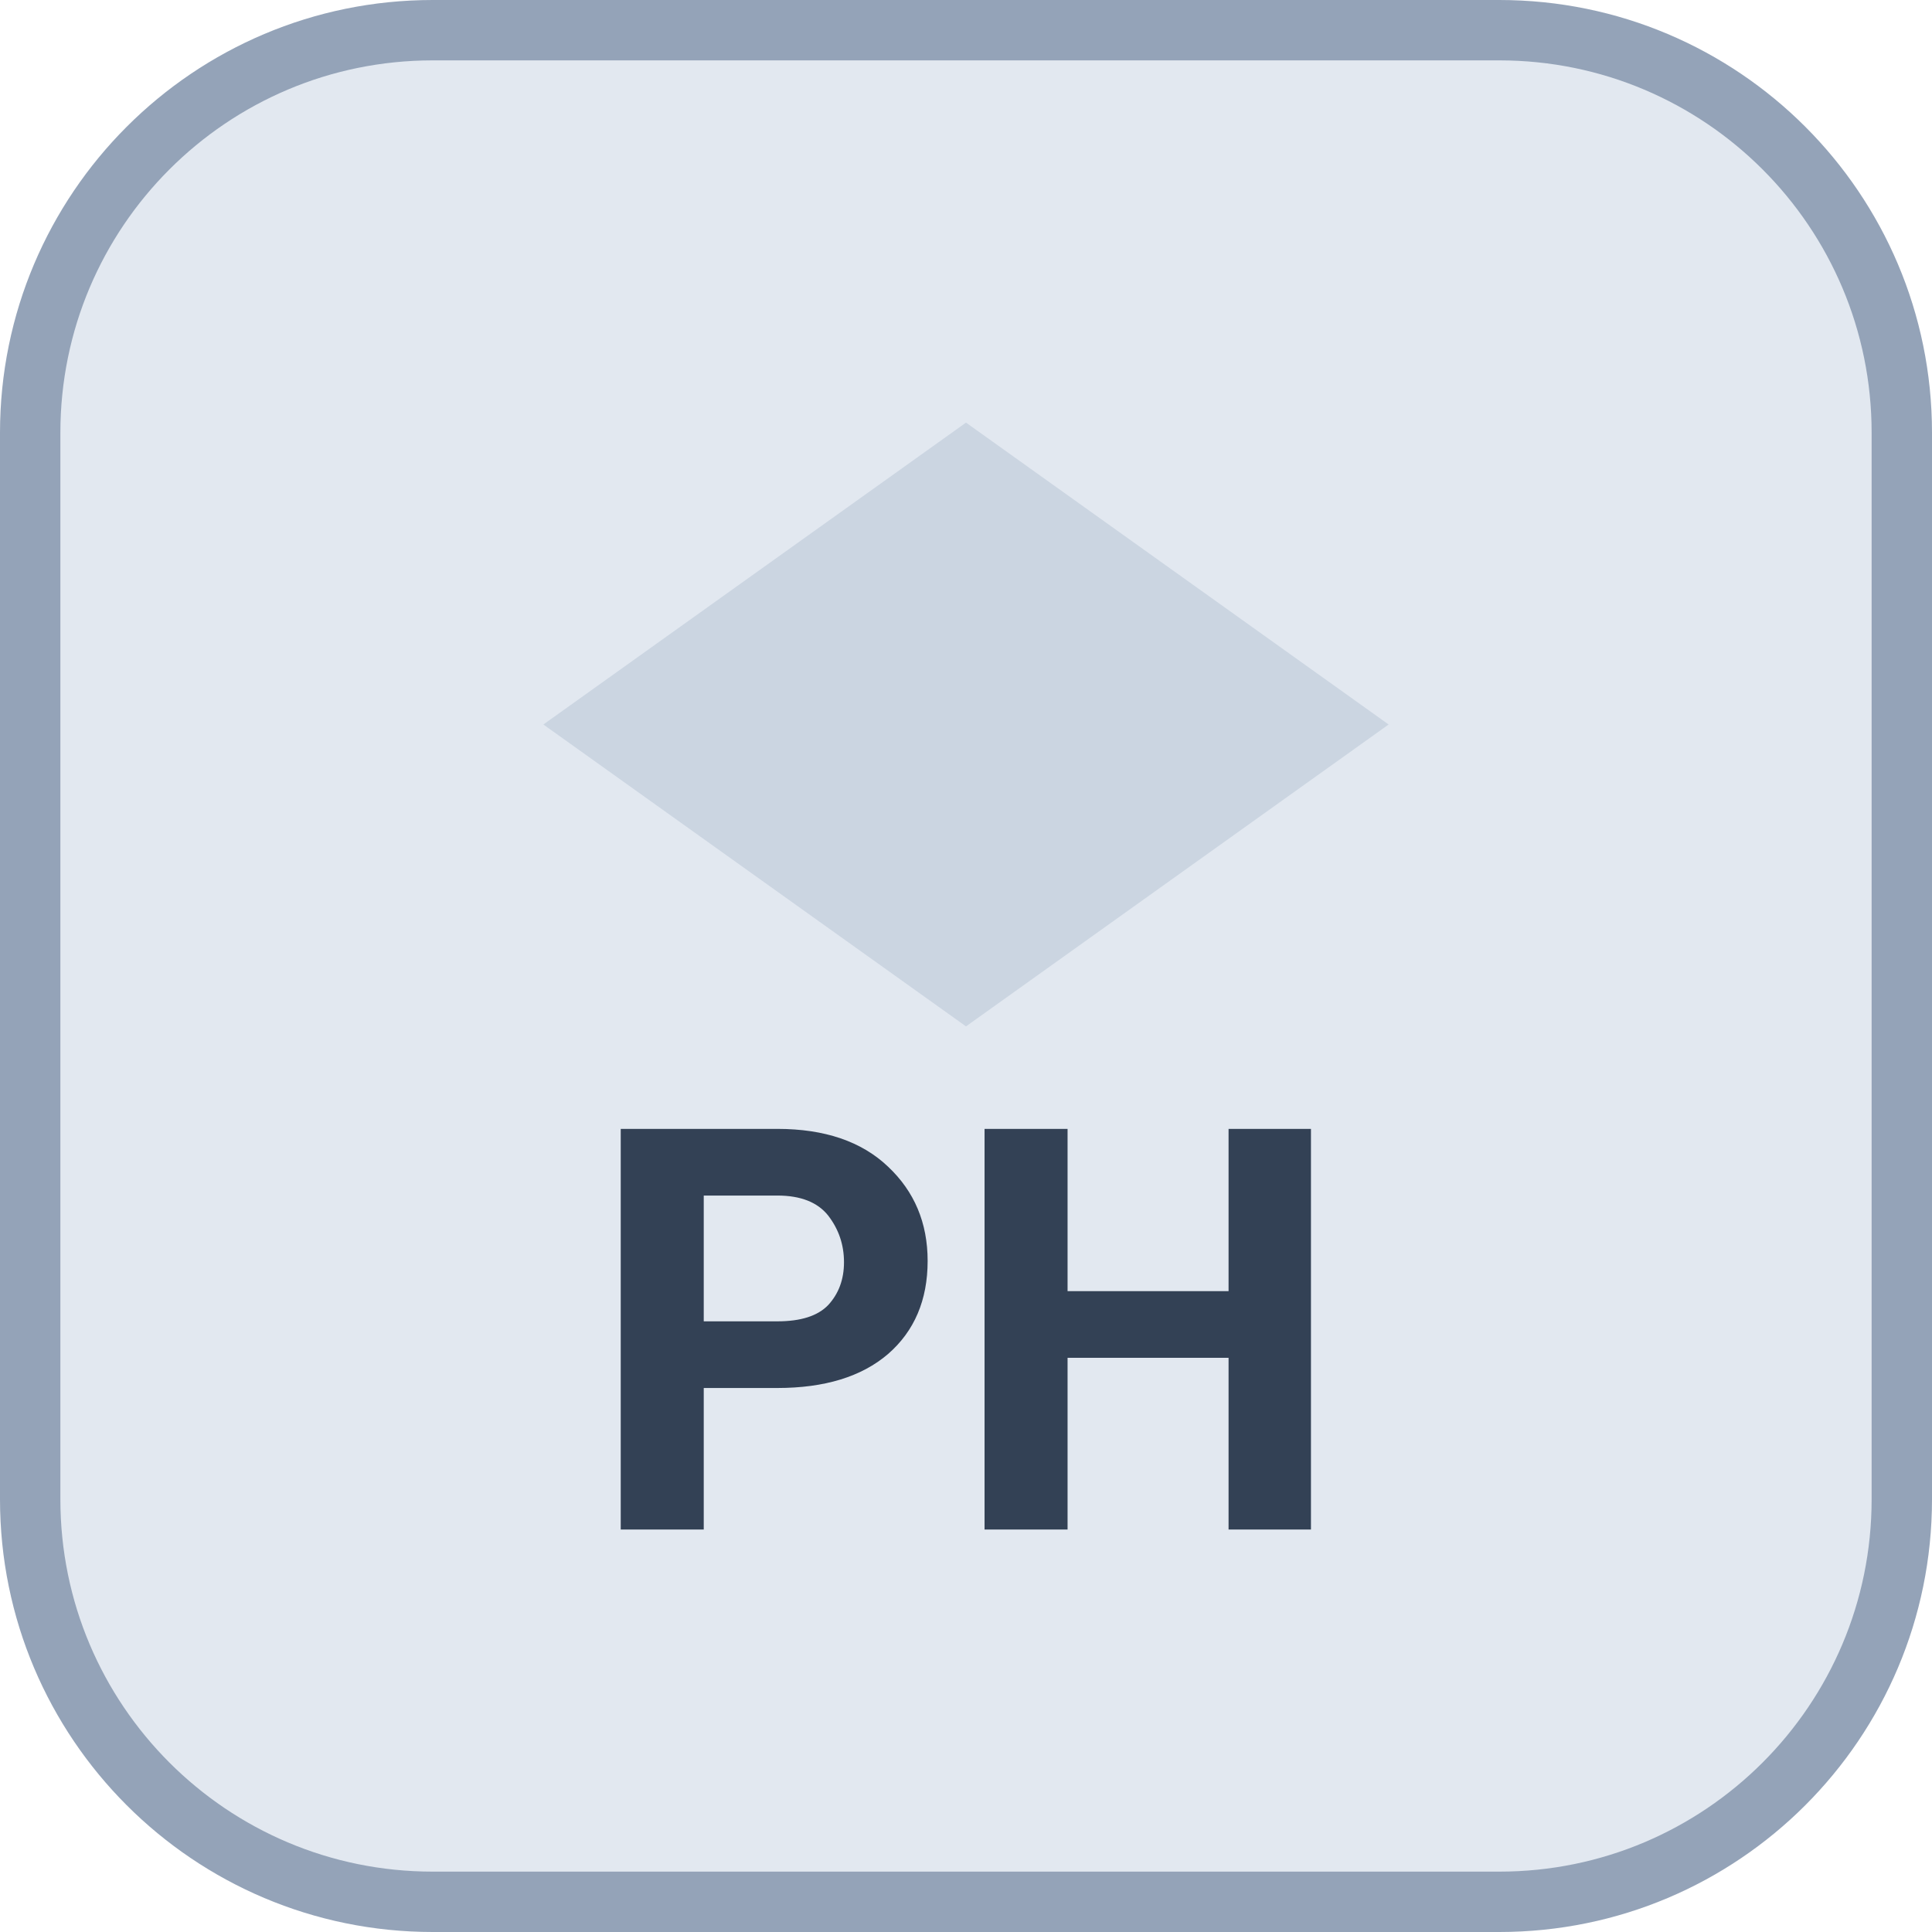
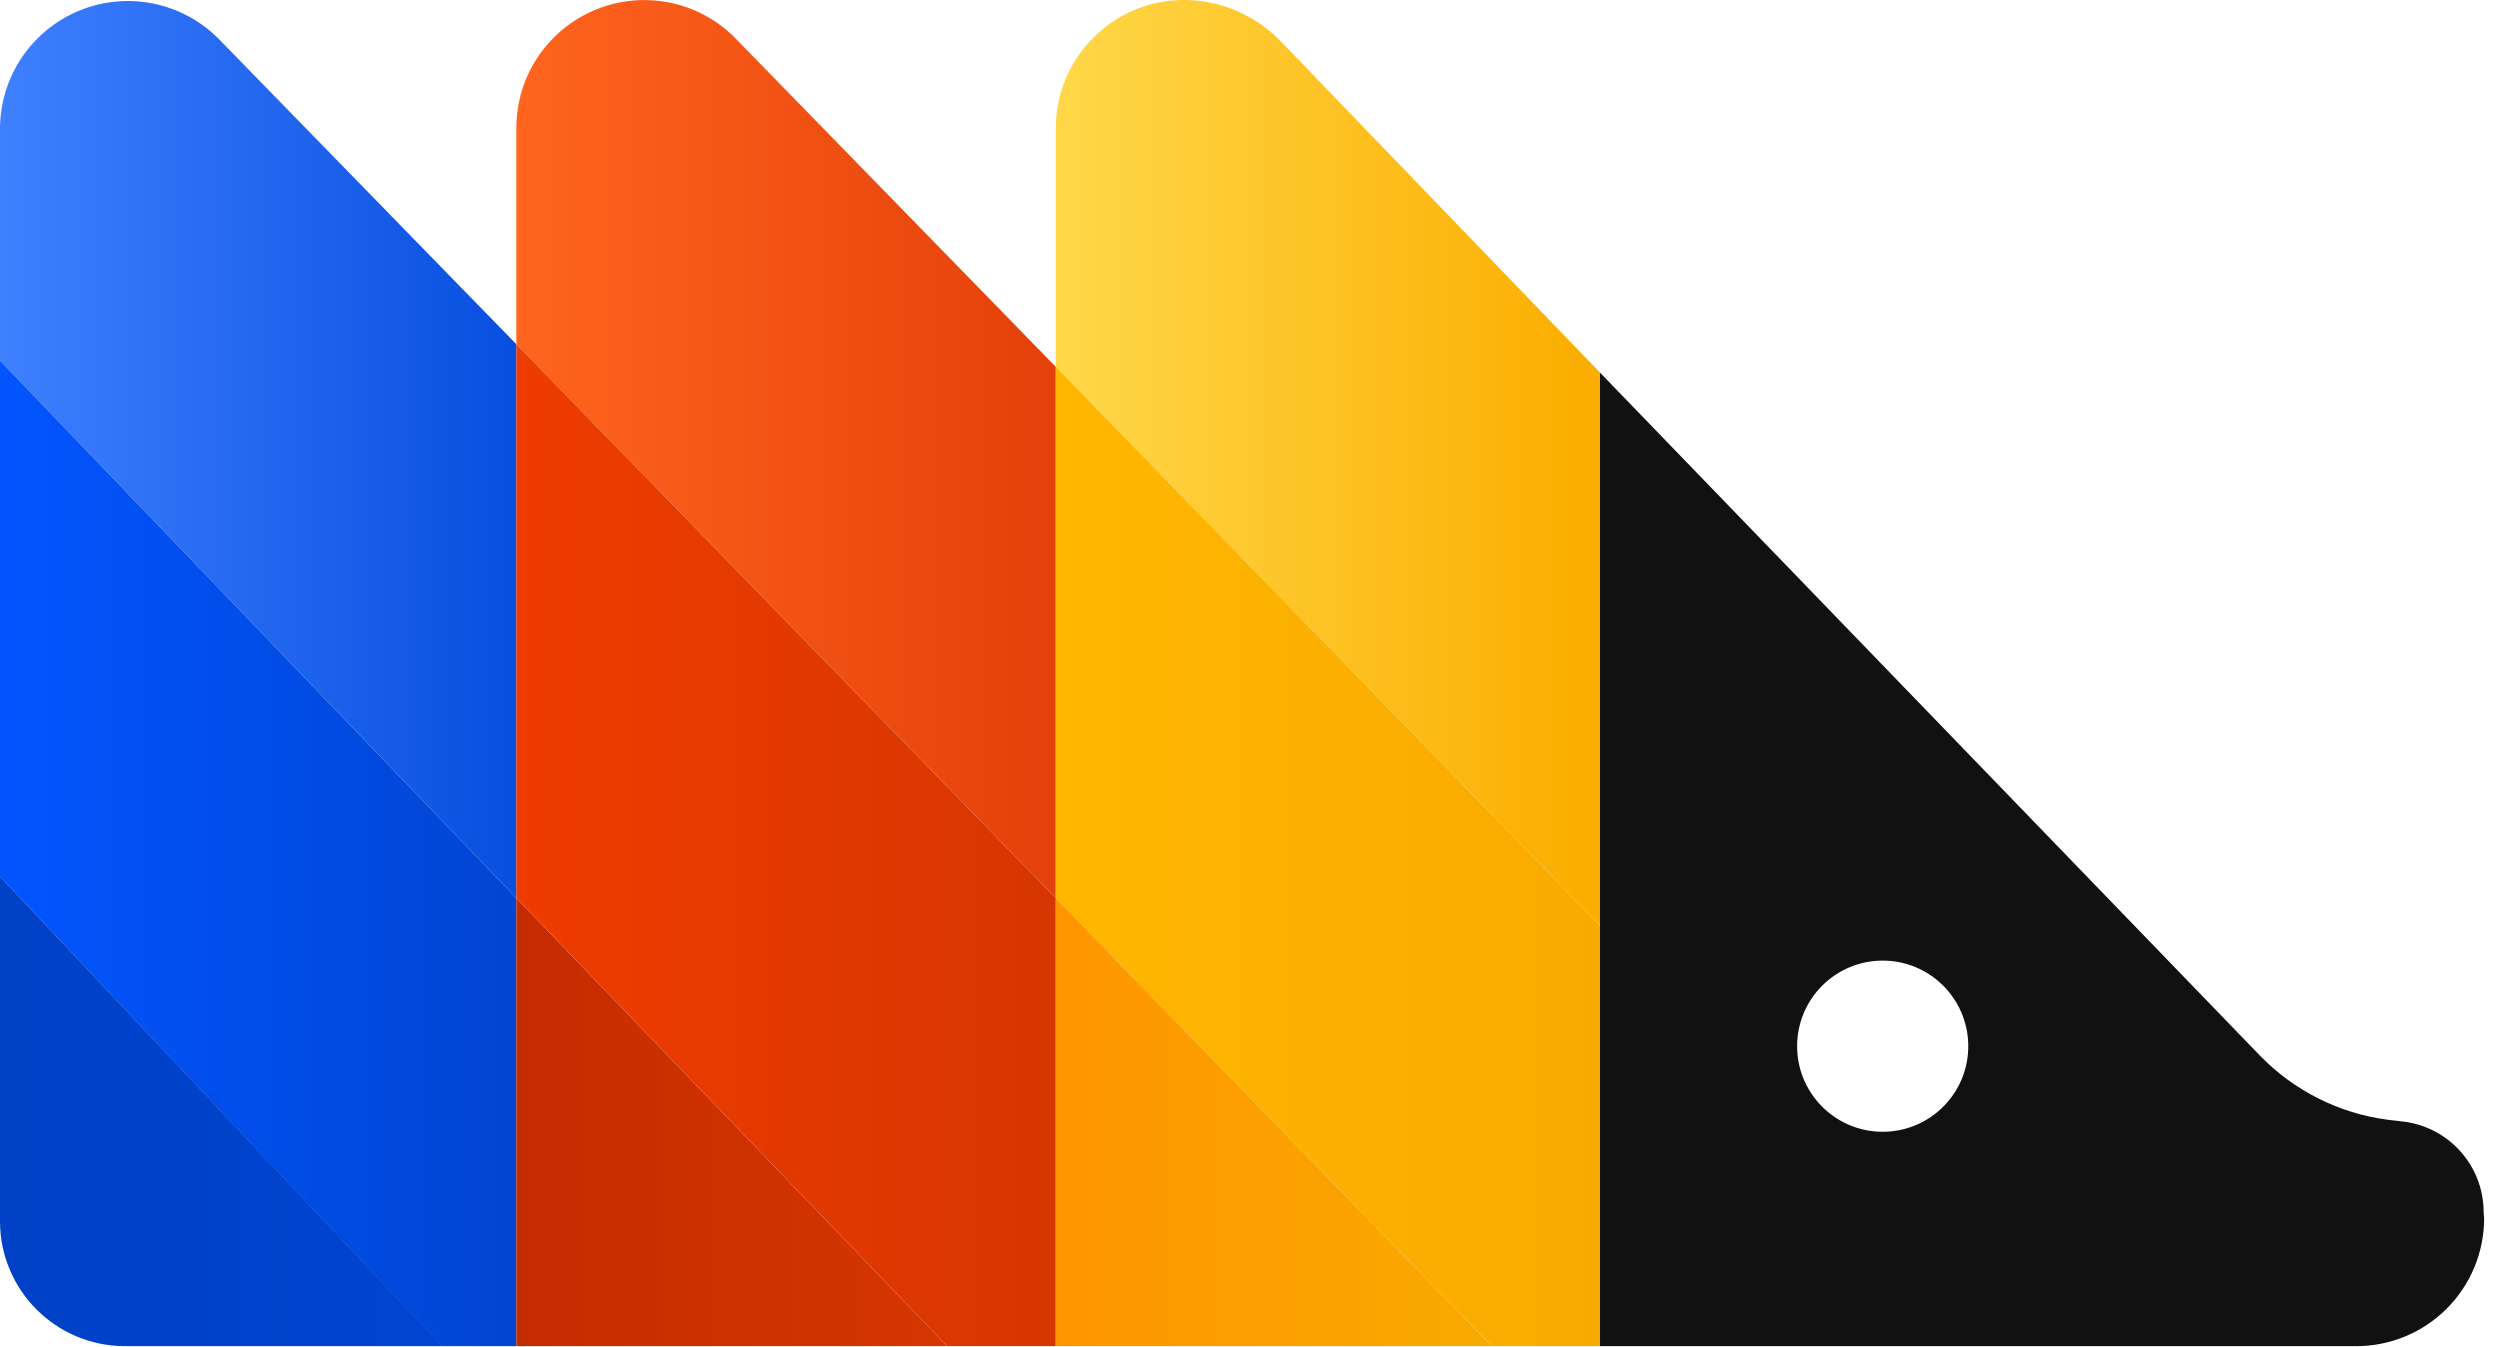
- <svg xmlns="http://www.w3.org/2000/svg" viewBox="0 0 48 48" width="48" height="48" role="img" aria-label="posthog placeholder logo">
-   <rect x="0.75" y="0.75" width="46.5" height="46.5" rx="10" fill="#E2E8F0" stroke="#94A3B8" stroke-width="1.5" />
-   <path d="M24 10.5 L34.5 18 L24 25.5 L13.5 18 Z" fill="#CBD5E1" />
-   <text x="24" y="38" text-anchor="middle" font-family="ui-sans-serif, system-ui, -apple-system, 'Segoe UI', Roboto, Helvetica, Arial, sans-serif" font-size="14" font-weight="700" fill="#334155">PH</text>
+ <svg xmlns="http://www.w3.org/2000/svg" viewBox="0 0 52 28" width="52" height="28">
+   <path fill="url(#logo-jump-p6)" d="M10.74 7.16 4.54.8A2.66 2.66 0 0 0 0 2.66V7.5l10.74 11.18z" />
+   <path fill="url(#logo-jump-p7)" d="M9.19 28h1.55v-9.32L0 7.5v10.73z" />
+   <path fill="url(#logo-jump-p8)" d="M0 25.41A2.6 2.6 0 0 0 2.58 28H9.2L0 18.23z" />
+   <path fill="url(#logo-jump-p3)" d="M10.74 2.66v4.5l11.22 11.52V7.63L15.3.8a2.66 2.66 0 0 0-4.56 1.86" />
+   <path fill="url(#logo-jump-p4)" d="M10.74 28h8.96l-8.96-9.32z" />
+   <path fill="url(#logo-jump-p5)" d="M10.74 7.16v11.52L19.7 28h2.26v-9.32z" />
+   <path fill="url(#logo-jump-p0)" d="M21.96 2.67v4.96l11.3 11.6h.02V7.75L26.63.85a2.8 2.8 0 0 0-2-.85 2.67 2.67 0 0 0-2.67 2.67" />
+   <path fill="url(#logo-jump-p1)" d="M21.96 7.63v11.05L31.03 28h2.25v-8.75z" />
+   <path fill="url(#logo-jump-p2)" d="M21.96 28h9.07l-9.07-9.32z" />
+   <path fill="#111" d="M51.66 25.22A1.9 1.9 0 0 0 50 23.33l-.34-.04c-1-.13-1.94-.6-2.65-1.33L33.28 7.75V28H49a2.66 2.66 0 0 0 2.67-2.67zM39.2 23.54h-.09a1.78 1.78 0 1 1 .1 0" />
+   <defs>
+     <linearGradient id="logo-jump-p0" x1="21.96" x2="33.28" y1="9.62" y2="9.62" gradientUnits="userSpaceOnUse">
+       <stop stop-color="#ffd849" />
+       <stop offset=".96" stop-color="#fbae01" />
+     </linearGradient>
+     <linearGradient id="logo-jump-p1" x1="21.96" x2="33.28" y1="17.81" y2="17.81" gradientUnits="userSpaceOnUse">
+       <stop stop-color="#ffb700" />
+       <stop offset="1" stop-color="#f9aa01" />
+     </linearGradient>
+     <linearGradient id="logo-jump-p2" x1="21.96" x2="31.03" y1="23.34" y2="23.34" gradientUnits="userSpaceOnUse">
+       <stop stop-color="#ff9500" />
+       <stop offset="1" stop-color="#f8aa00" />
+     </linearGradient>
+     <linearGradient id="logo-jump-p3" x1="10.74" x2="21.96" y1="9.34" y2="9.34" gradientUnits="userSpaceOnUse">
+       <stop stop-color="#ff651e" />
+       <stop offset="1" stop-color="#e4400a" />
+     </linearGradient>
+     <linearGradient id="logo-jump-p4" x1="10.74" x2="19.7" y1="23.34" y2="23.34" gradientUnits="userSpaceOnUse">
+       <stop stop-color="#c42c00" />
+       <stop offset="1" stop-color="#d63600" />
+     </linearGradient>
+     <linearGradient id="logo-jump-p5" x1="10.74" x2="21.96" y1="17.58" y2="17.58" gradientUnits="userSpaceOnUse">
+       <stop stop-color="#ef3c00" />
+       <stop offset="1" stop-color="#d63601" />
+     </linearGradient>
+     <linearGradient id="logo-jump-p6" x1="0" x2="10.74" y1="9.34" y2="9.34" gradientUnits="userSpaceOnUse">
+       <stop stop-color="#3f80ff" />
+       <stop offset="1" stop-color="#084fe0" />
+     </linearGradient>
+     <linearGradient id="logo-jump-p7" x1="0" x2="10.74" y1="17.75" y2="17.75" gradientUnits="userSpaceOnUse">
+       <stop stop-color="#0255ff" />
+       <stop offset="1" stop-color="#0145d2" />
+     </linearGradient>
+     <linearGradient id="logo-jump-p8" x1="0" x2="9.19" y1="23.11" y2="23.11" gradientUnits="userSpaceOnUse">
+       <stop stop-color="#0041c6" />
+       <stop offset="1" stop-color="#0045d0" />
+     </linearGradient>
+   </defs>
</svg>
